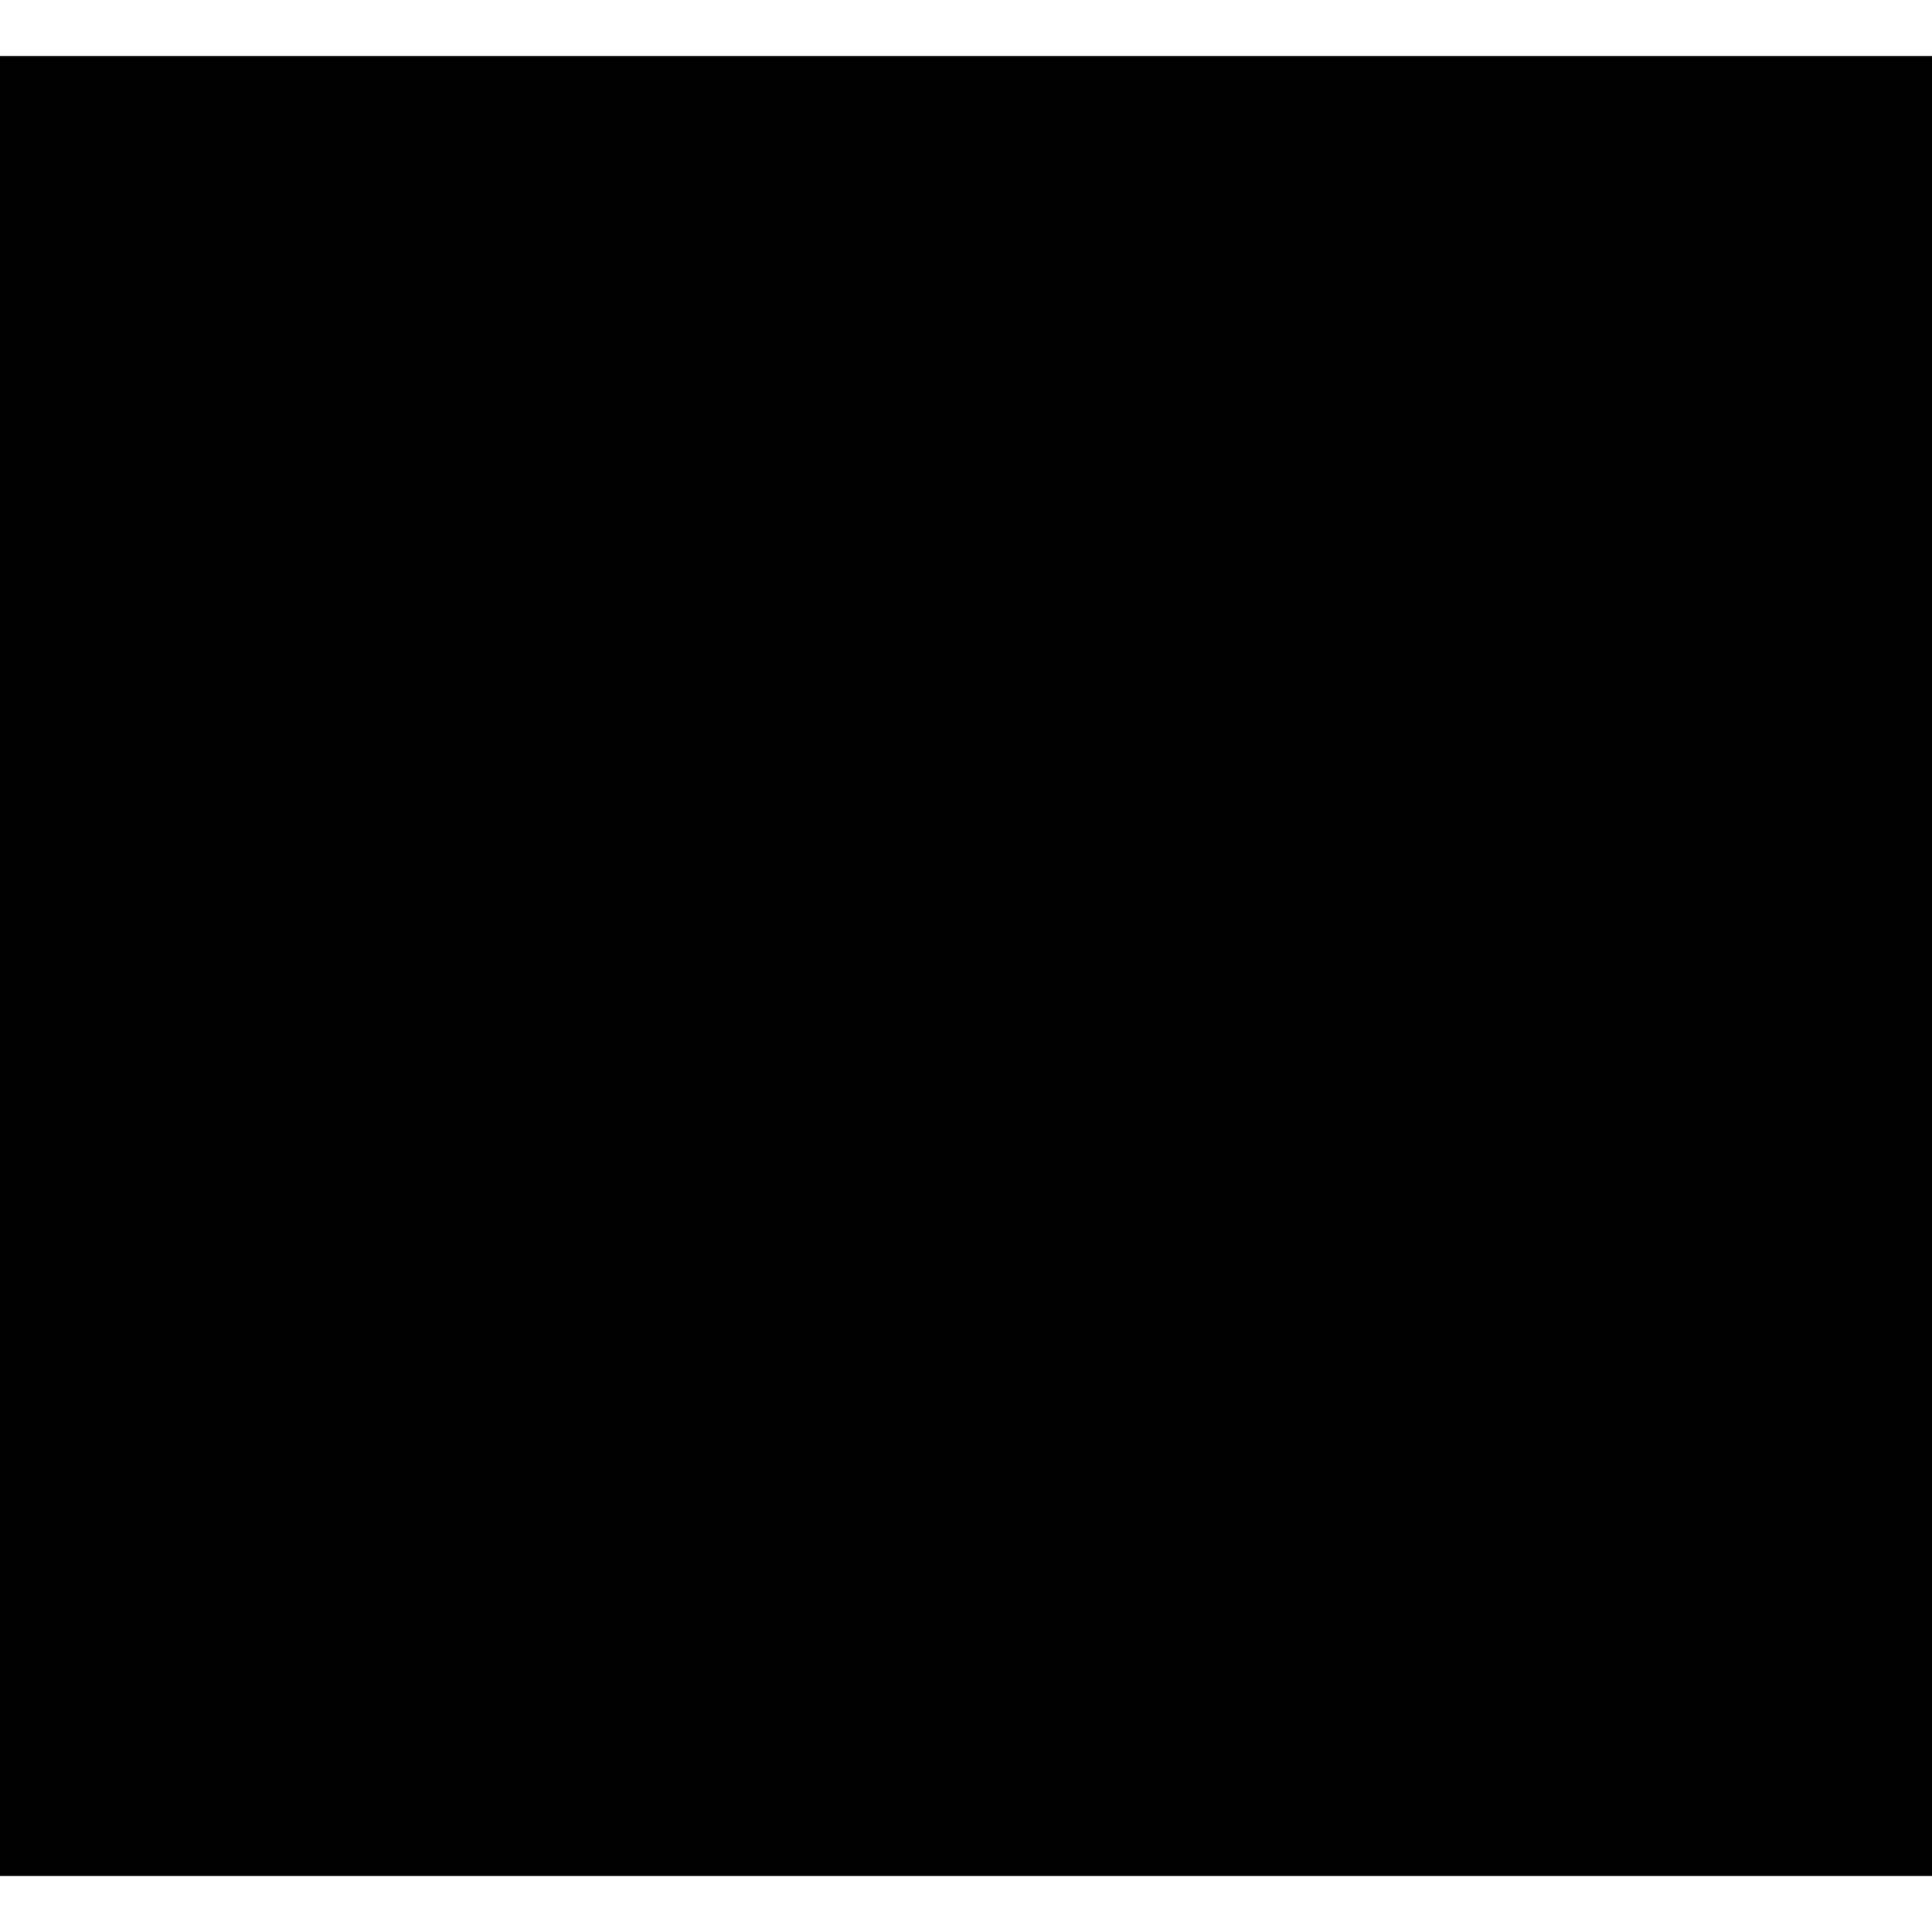
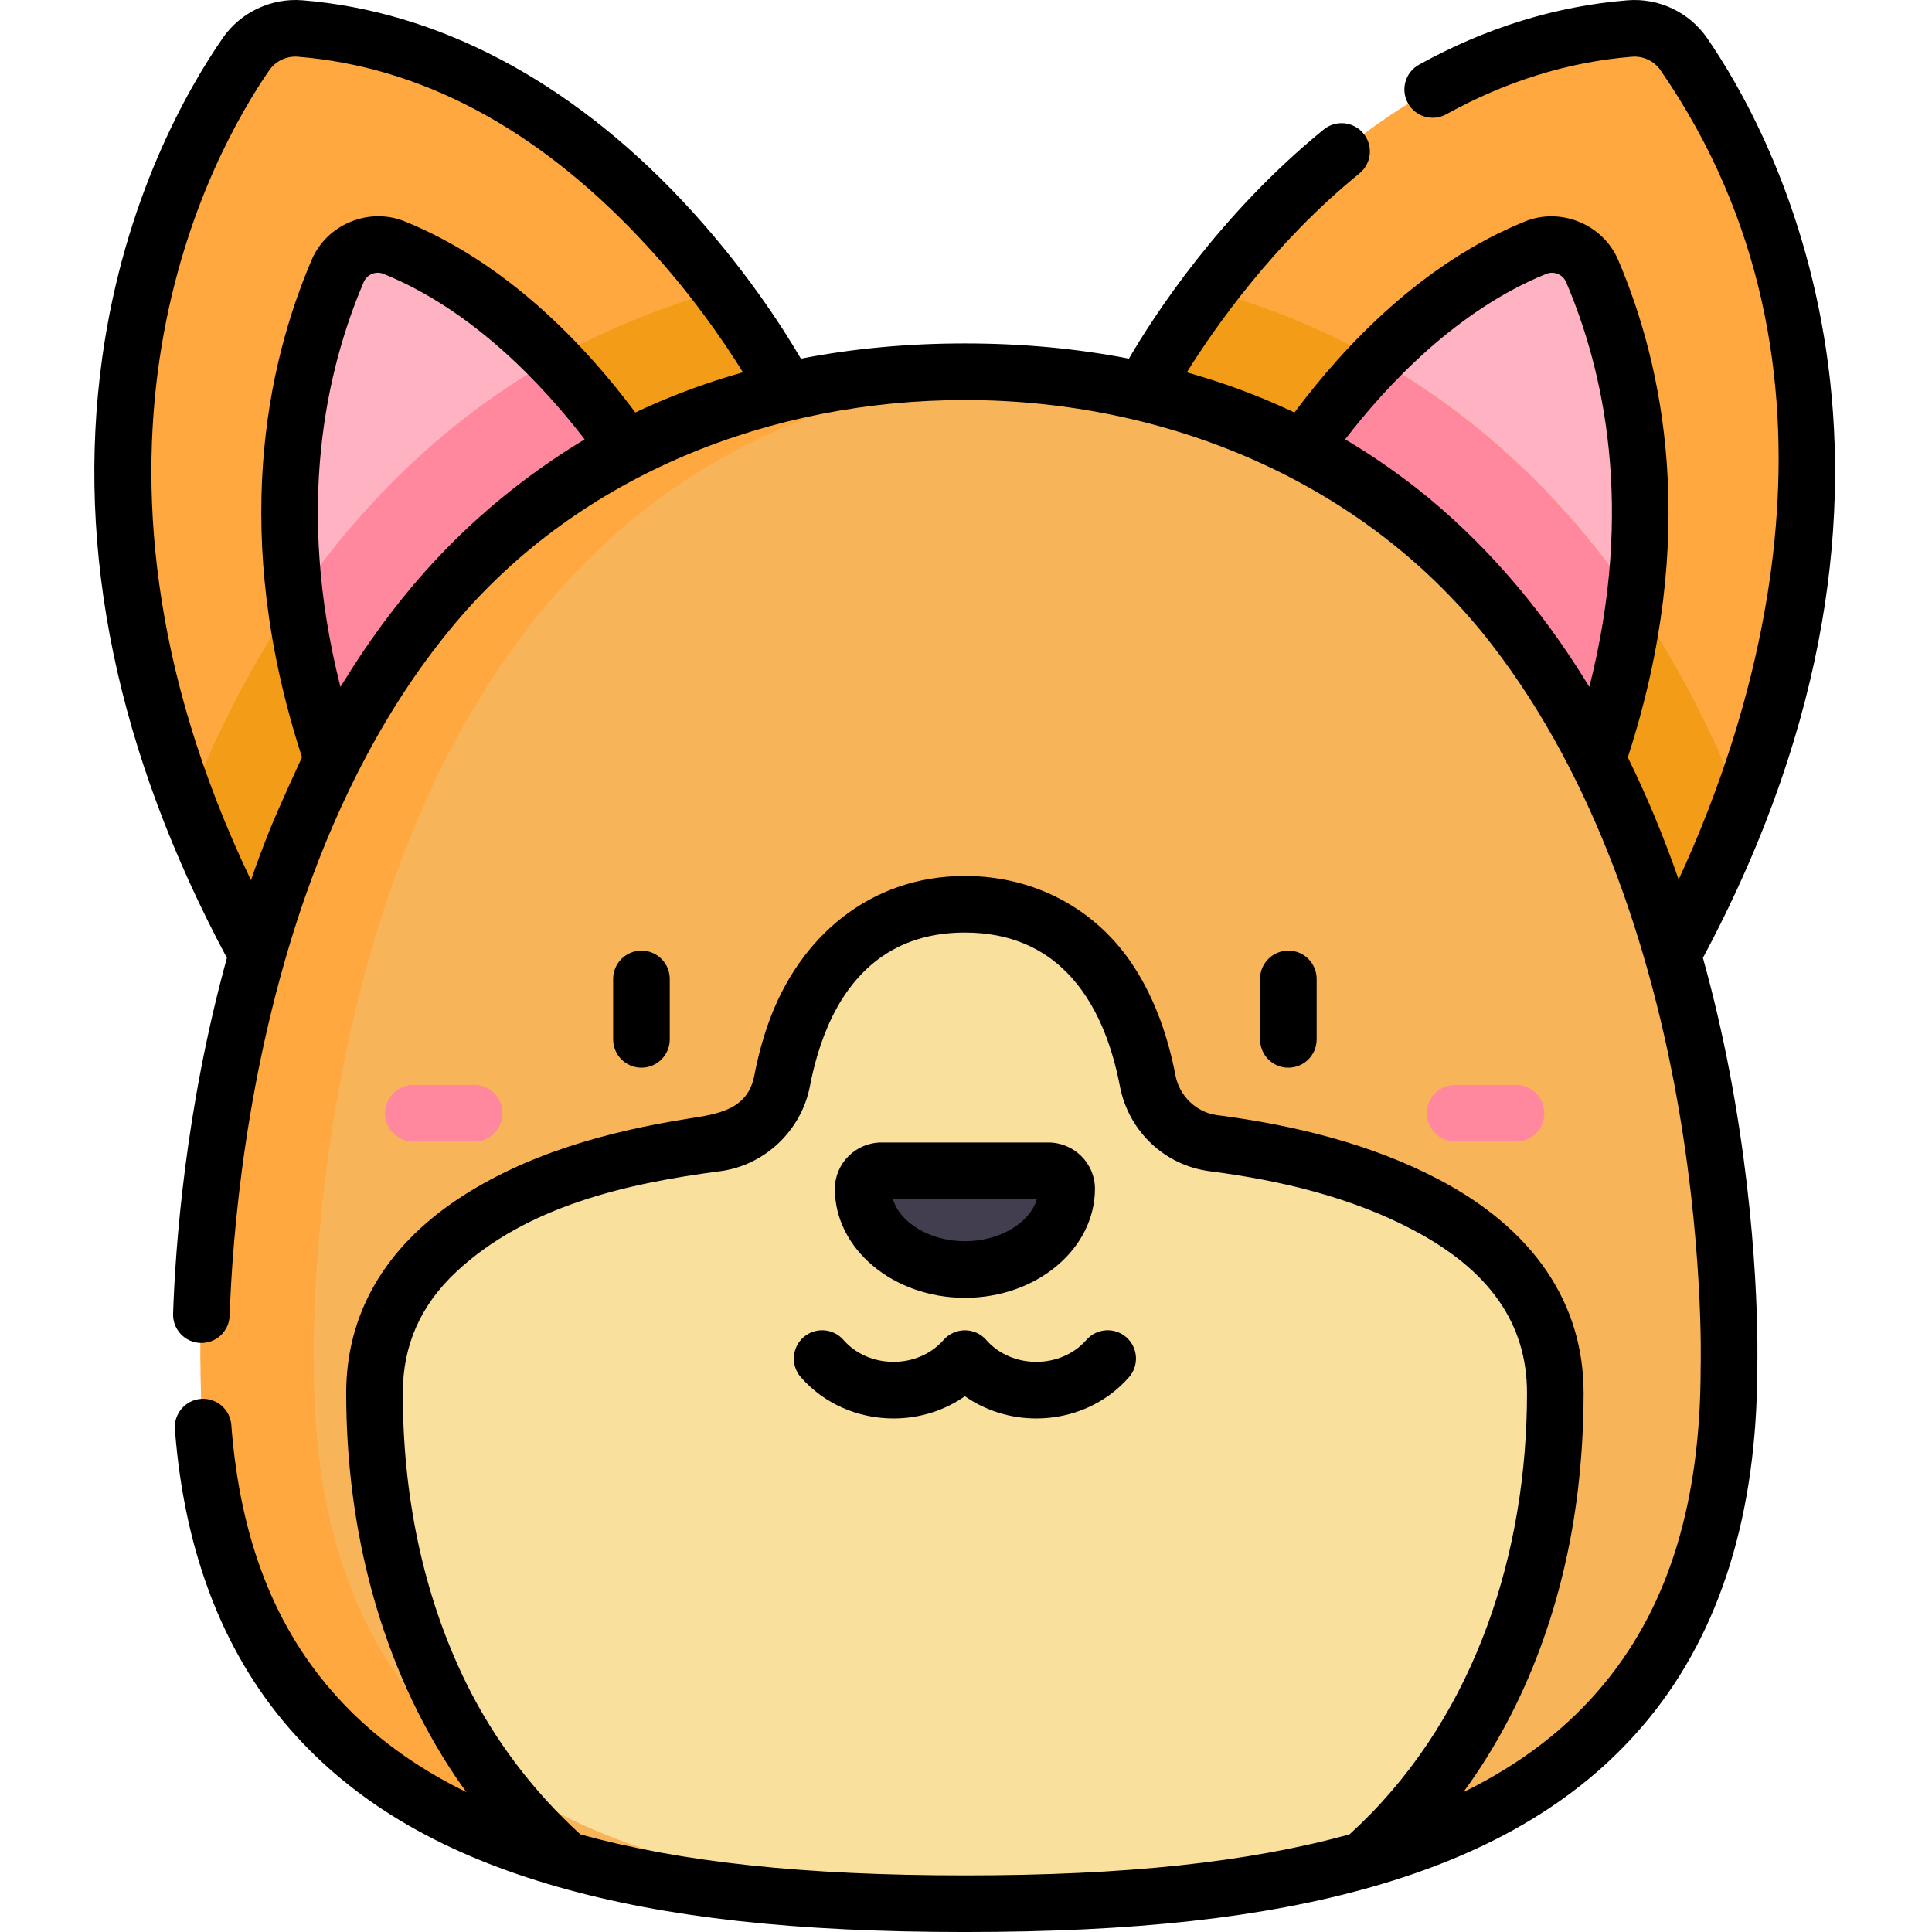
- <svg xmlns="http://www.w3.org/2000/svg" version="1.0" width="862pt" height="862pt" viewBox="0 0 862 862" preserveAspectRatio="xMidYMid meet">
-   <g transform="translate(0,862) scale(0.1,-0.1)" fill="#000000" stroke="none">
-     <path d="M0 4310 l0 -4060 4310 0 4310 0 0 4060 0 4060 -4310 0 -4310 0 0 -4060z" />
+ <svg xmlns="http://www.w3.org/2000/svg" height="512pt" viewBox="-25 0 512 512" width="512pt">
+   <path d="m406.836 7.551c5.637-.453 11.086 2.098 14.301 6.75 17.18 24.828 65.66 112.816-2.91 238.633l-140.242-149.422c.004 0 45.852-89.266 128.852-95.961zm0 0" fill="#ffa83f" />
+   <path d="m311.133 133.453 67.93 111.152c43.73-80.238 31.664-140.441 17.797-172.824-2.473-5.777-9.121-8.516-14.941-6.156-42.871 17.367-69.121 64.746-70.785 67.828zm-.086.16c.008-.02.039-.078.082-.16v-.004zm0 0" fill="#ffb2c1" />
+   <path d="m54.473 7.551c-5.633-.453-11.082 2.098-14.297 6.75-17.18 24.828-65.66 112.816 2.91 238.633l140.238-149.422s-45.848-89.266-128.852-95.961zm0 0" fill="#ffa83f" />
+   <path d="m436.535 213.512c-11.637-29.586-28.32-59.074-52.227-83.73-24.879-25.664-54.656-43.328-88.965-52.875-11.438 15.078-17.355 26.605-17.355 26.605l140.238 149.422c7.406-13.594 13.445-26.742 18.309-39.422zm0 0" fill="#f39c18" />
+   <path d="m43.086 252.934 140.238-149.422s-5.922-11.527-17.359-26.605c-34.305 9.547-64.086 27.211-88.961 52.875-23.906 24.656-40.59 54.145-52.227 83.73 4.863 12.68 10.898 25.828 18.309 39.422zm0 0" fill="#f39c18" />
+   <path d="m79.395 65.625c-5.82-2.359-12.469.379-14.941 6.156-13.867 32.383-25.938 92.586 17.793 172.824l67.934-111.152c-1.668-3.082-27.914-50.461-70.785-67.828zm70.789 67.824-.004.004c.047.086.078.145.086.16zm0 0" fill="#ffb2c1" />
+   <g fill="#ff889e">
+     <path d="m311.047 133.613c.008-.02.039-.078.082-.16v-.004zm0 0" />
+     <path d="m408.125 159.098c-7.012-10.277-14.914-20.133-23.816-29.316-13.426-13.852-28.281-25.367-44.5-34.543-17.5 17.977-27.66 36.336-28.676 38.215l67.93 111.152c17.34-31.816 25.902-60.477 29.062-85.508zm0 0" />
+     <path d="m150.184 133.449-.004.004c.047.082.078.141.086.16zm0 0" />
+     <path d="m77 129.781c-8.902 9.184-16.801 19.039-23.812 29.316 3.16 25.031 11.719 53.691 29.059 85.508l67.934-111.152c-1.016-1.879-11.176-20.238-28.676-38.215-16.223 9.176-31.078 20.691-44.504 34.543zm0 0" />
  </g>
+   <path d="m124.988 492.875c-56.879-16.168-96.816-52.738-96.816-130.52 0 0-8.18-263.84 202.484-263.84 210.66 0 202.48 263.84 202.48 263.84 0 77.781-39.934 114.352-96.812 130.52zm0 0" fill="#f8b459" />
+   <path d="m124.988 492.875h30c-56.879-16.168-96.816-52.738-96.816-130.52 0 0-7.781-251.141 187.473-263.375-4.988-.316-9.992-.469-14.988-.469-210.664 0-202.484 263.84-202.484 263.84 0 1.215.012 2.422.031 3.617 1.223 75.305 40.793 110.988 96.785 126.906zm0 0" fill="#ffa83f" />
+   <path d="m387.117 369.176c0 41.09-11.781 88.918-50.793 123.699-31.355 8.918-67.871 11.625-105.668 11.625s-74.316-2.707-105.672-11.625c-39.012-34.781-50.793-82.609-50.793-123.699 0-48.555 61.031-62.371 90.625-66.227 8.773-1.133 15.73-7.824 17.395-16.504 3.512-18.316 14.441-46.805 48.445-46.805 34 0 44.934 28.488 48.441 46.805 1.668 8.68 8.621 15.371 17.395 16.504 29.598 3.855 90.625 17.672 90.625 66.227zm0 0" fill="#f9e09d" />
+   <path d="m154.988 492.875c-19.859-5.648-37.648-13.781-52.398-25.285 6.203 8.938 13.602 17.445 22.398 25.285 5.879 1.672 11.938 3.125 18.156 4.383 26.938 5.453 56.801 7.242 87.512 7.242 5.027 0 10.027-.051 15-.156-32.418-.676-63.484-3.738-90.668-11.469zm0 0" fill="#f8b459" />
+   <path d="m257.621 315.016c-.008-2.645-2.238-4.746-4.883-4.746h-44.168c-2.641 0-4.875 2.102-4.883 4.746v.047c0 11.801 12.074 21.375 26.969 21.375 14.891 0 26.965-9.574 26.965-21.375 0-.016 0-.031 0-.047zm0 0" fill="#423e4f" />
+   <path d="m100.684 287.527h-16.141c-4.141 0-7.5 3.359-7.5 7.5s3.359 7.5 7.5 7.5h16.141c4.145 0 7.5-3.359 7.5-7.5s-3.355-7.5-7.5-7.5zm0 0" fill="#ff889e" />
+   <path d="m376.766 287.527h-16.141c-4.141 0-7.5 3.359-7.5 7.5s3.359 7.5 7.5 7.5h16.141c4.141 0 7.5-3.359 7.5-7.5s-3.359-7.5-7.5-7.5zm0 0" fill="#ff889e" />
+   <path d="m230.711 343.938c19.004 0 34.465-12.953 34.465-28.945-.02-6.738-5.574-12.223-12.383-12.223h-44.168c-6.809 0-12.363 5.484-12.379 12.293 0 15.922 15.461 28.875 34.465 28.875zm19.078-26.168c-1.824 6.277-9.82 11.168-19.078 11.168-9.25 0-17.238-4.879-19.07-11.168zm0 0" />
+   <path d="m152.492 275.449v-16.023c0-4.141-3.355-7.5-7.5-7.5-4.141 0-7.5 3.359-7.5 7.5v16.023c0 4.141 3.359 7.5 7.5 7.5 4.145 0 7.5-3.359 7.5-7.5zm0 0" />
+   <path d="m323.926 275.449v-16.023c0-4.141-3.355-7.5-7.5-7.5-4.141 0-7.5 3.359-7.5 7.5v16.023c0 4.141 3.359 7.5 7.5 7.5 4.145 0 7.5-3.359 7.5-7.5zm0 0" />
+   <path d="m273.484 354.387c-3.117-2.727-7.859-2.406-10.582.711-3.227 3.691-8.062 5.809-13.273 5.809-5.211 0-10.047-2.117-13.273-5.809-1.406-1.617-3.504-2.555-5.645-2.555-2.145 0-4.234.938-5.648 2.555-3.227 3.691-8.062 5.809-13.27 5.809-5.211 0-10.047-2.117-13.273-5.809-2.727-3.117-7.465-3.438-10.582-.711-3.117 2.727-3.438 7.465-.711 10.586 6.074 6.949 15.027 10.934 24.566 10.934 6.902 0 13.496-2.098 18.918-5.887 5.422 3.789 12.016 5.887 18.918 5.887 9.539 0 18.492-3.984 24.566-10.934 2.727-3.121 2.406-7.859-.711-10.586zm0 0" />
+   <path d="m289.531 98.668c7.344-11.812 22.926-34.141 45.738-52.715 3.211-2.617 3.695-7.34 1.078-10.551-2.613-3.215-7.336-3.695-10.551-1.082-27.77 22.613-45.184 49.676-51.625 60.727-13.742-2.676-28.234-4.031-43.465-4.031-15.203 0-29.703 1.352-43.461 4.039-4.727-8.102-15.375-24.836-31.711-42.16-29.867-31.664-64.586-49.93-100.406-52.82-8.211-.664-16.375 3.176-21.066 9.957-9.426 13.625-26.109 42.738-31.961 84.68-7.152 51.25 3.973 104.785 33.031 159.152-11.051 40.035-13.672 76.711-14.262 94.285-.141 4.141 3.105 7.609 7.242 7.75 4.168.145 7.609-3.105 7.75-7.246.668-19.84 4.004-64.957 19.902-110.703.016-.047.031-.094.047-.141 9.164-26.137 21.891-51.27 39.762-72.57 33.281-39.66 84.098-59.223 135.137-59.223 53.395 0 106.305 21.656 139.621 64.781.078.098.152.199.23.297 28.051 36.453 41.523 81.75 47.965 115.293 8.078 42.074 7.18 75.406 7.168 75.734-.004.078-.004.156-.004.234 0 35.395-8.301 62.746-25.379 83.613-9.676 11.82-22.066 21.41-37.508 28.973 17.172-23.395 26.984-51.602 30.379-80.289.988-8.34 1.477-16.754 1.488-25.152 0-.109.004-.219.004-.324 0-23.773-13.215-43.316-38.215-56.512-18.164-9.586-38.691-14.516-58.949-17.152-5.488-.719-9.957-5.082-10.992-10.48-1.941-10.125-5.355-20.098-10.98-28.789-10-15.453-26.473-24.105-44.828-24.105-25.055 0-43.945 16.059-52.113 39.125-1.512 4.277-2.758 8.863-3.695 13.766-1.738 9.086-9.684 10.188-17.32 11.391-21.348 3.367-43.297 9.344-61.438 21.488-19.281 12.906-29.398 30.465-29.398 51.27 0 35.879 8.934 72.039 29.293 102.137.84 1.215 1.695 2.426 2.578 3.629-13.645-6.684-24.902-14.961-34.043-24.977-16.699-18.297-25.945-41.961-28.273-72.34-.312-4.129-3.926-7.223-8.051-6.906-4.129.316-7.219 3.922-6.902 8.051 2.555 33.375 13.371 60.73 32.145 81.305 16.793 18.402 39.52 31.488 69.5 40.012 28.578 8.129 62.805 11.914 107.719 11.914 44.914 0 79.145-3.785 107.727-11.914 32.418-9.215 56.453-23.812 73.484-44.617 19.074-23.309 28.754-54.598 28.77-93.004.074-2.617.809-35.766-7.359-78.527-1.777-9.297-4.078-19.461-7.039-30.094 68.594-128.379 18.25-218.977 1.066-243.812-4.707-6.809-12.777-10.625-21.066-9.957-18.953 1.527-37.539 7.27-55.25 17.066-3.625 2.008-4.938 6.57-2.93 10.195 2.004 3.625 6.566 4.938 10.191 2.93 15.828-8.758 32.379-13.883 49.191-15.238 2.965-.238 5.852 1.117 7.527 3.539 55.078 79.609 24.848 171.34 4.836 214.512-3.977-11.426-8.477-22.227-13.477-32.379 19.18-58.996 9.277-104.191-2.574-131.871-4.016-9.375-15.207-13.984-24.652-10.152-27.047 10.953-47.672 32.629-61.113 50.645-6.883-3.27-14.023-6.102-21.422-8.496-.289-.098-5.008-1.57-7.09-2.156zm-248.031 134.586c-54.266-113.641-10.457-192.496 4.898-214.688 1.668-2.414 4.609-3.77 7.527-3.539 32.398 2.613 62.816 18.715 90.414 47.863 13.062 13.789 22.371 27.418 27.559 35.781-6.703 1.879-13.309 4.145-19.754 6.781-2.969 1.215-5.891 2.5-8.77 3.867-13.441-18.016-34.066-39.691-61.109-50.648-9.488-3.84-20.625.746-24.652 10.156-11.852 27.676-21.758 72.867-2.578 131.859-.16.32-6.074 13.109-8.574 19.309-1.73 4.328-3.391 8.738-4.961 13.258zm88.406-116.793c-15.934 9.621-30.223 21.414-42.578 35.352-7.965 8.988-15.055 18.77-21.336 29-.254.41-.516.812-.77 1.227-12.09-47.688-3.707-84.215 6.18-107.309.637-1.488 2.098-2.449 3.723-2.449.512 0 1.023.098 1.508.297 23.715 9.602 42.273 29.5 53.309 43.859-.012.008-.023.016-.035.023zm-1.105 369.676c-12.449-11.371-22.848-25.027-30.281-40.172-11.695-23.832-16.773-50.348-16.773-76.789 0-12.586 4.645-23.191 14.109-32.07 18.691-17.516 45.348-23.508 69.98-26.719 11.855-1.543 21.551-10.828 23.801-22.531.535-2.805 1.223-5.688 2.09-8.562 4.168-13.805 12.59-27.449 29.469-31.168 2.91-.641 6.078-.988 9.516-.988 12.031 0 20.719 4.238 26.98 10.562 8.051 8.129 12.094 19.707 14.094 30.16 2.293 11.93 11.855 20.984 23.793 22.527 18.504 2.391 37.277 6.785 53.879 15.547 20.332 10.73 30.215 24.875 30.215 43.242 0 41.953-13.426 84.473-44.059 114.156-.57.551-2.57 2.422-2.992 2.805-26.875 7.41-59.328 10.863-101.91 10.863-42.582 0-75.035-3.453-101.91-10.863zm202.676-369.699c11.039-14.359 29.598-34.254 53.312-43.859 1.949-.793 4.355.113 5.23 2.152 9.887 23.094 18.27 59.625 6.176 107.309-.227-.379-.469-.746-.699-1.121-12-19.566-27.211-37.539-45.391-51.777-.031-.02-.059-.043-.09-.066-5.914-4.57-12.062-8.82-18.508-12.617-.008-.008-.02-.012-.031-.02zm0 0" />
</svg>
